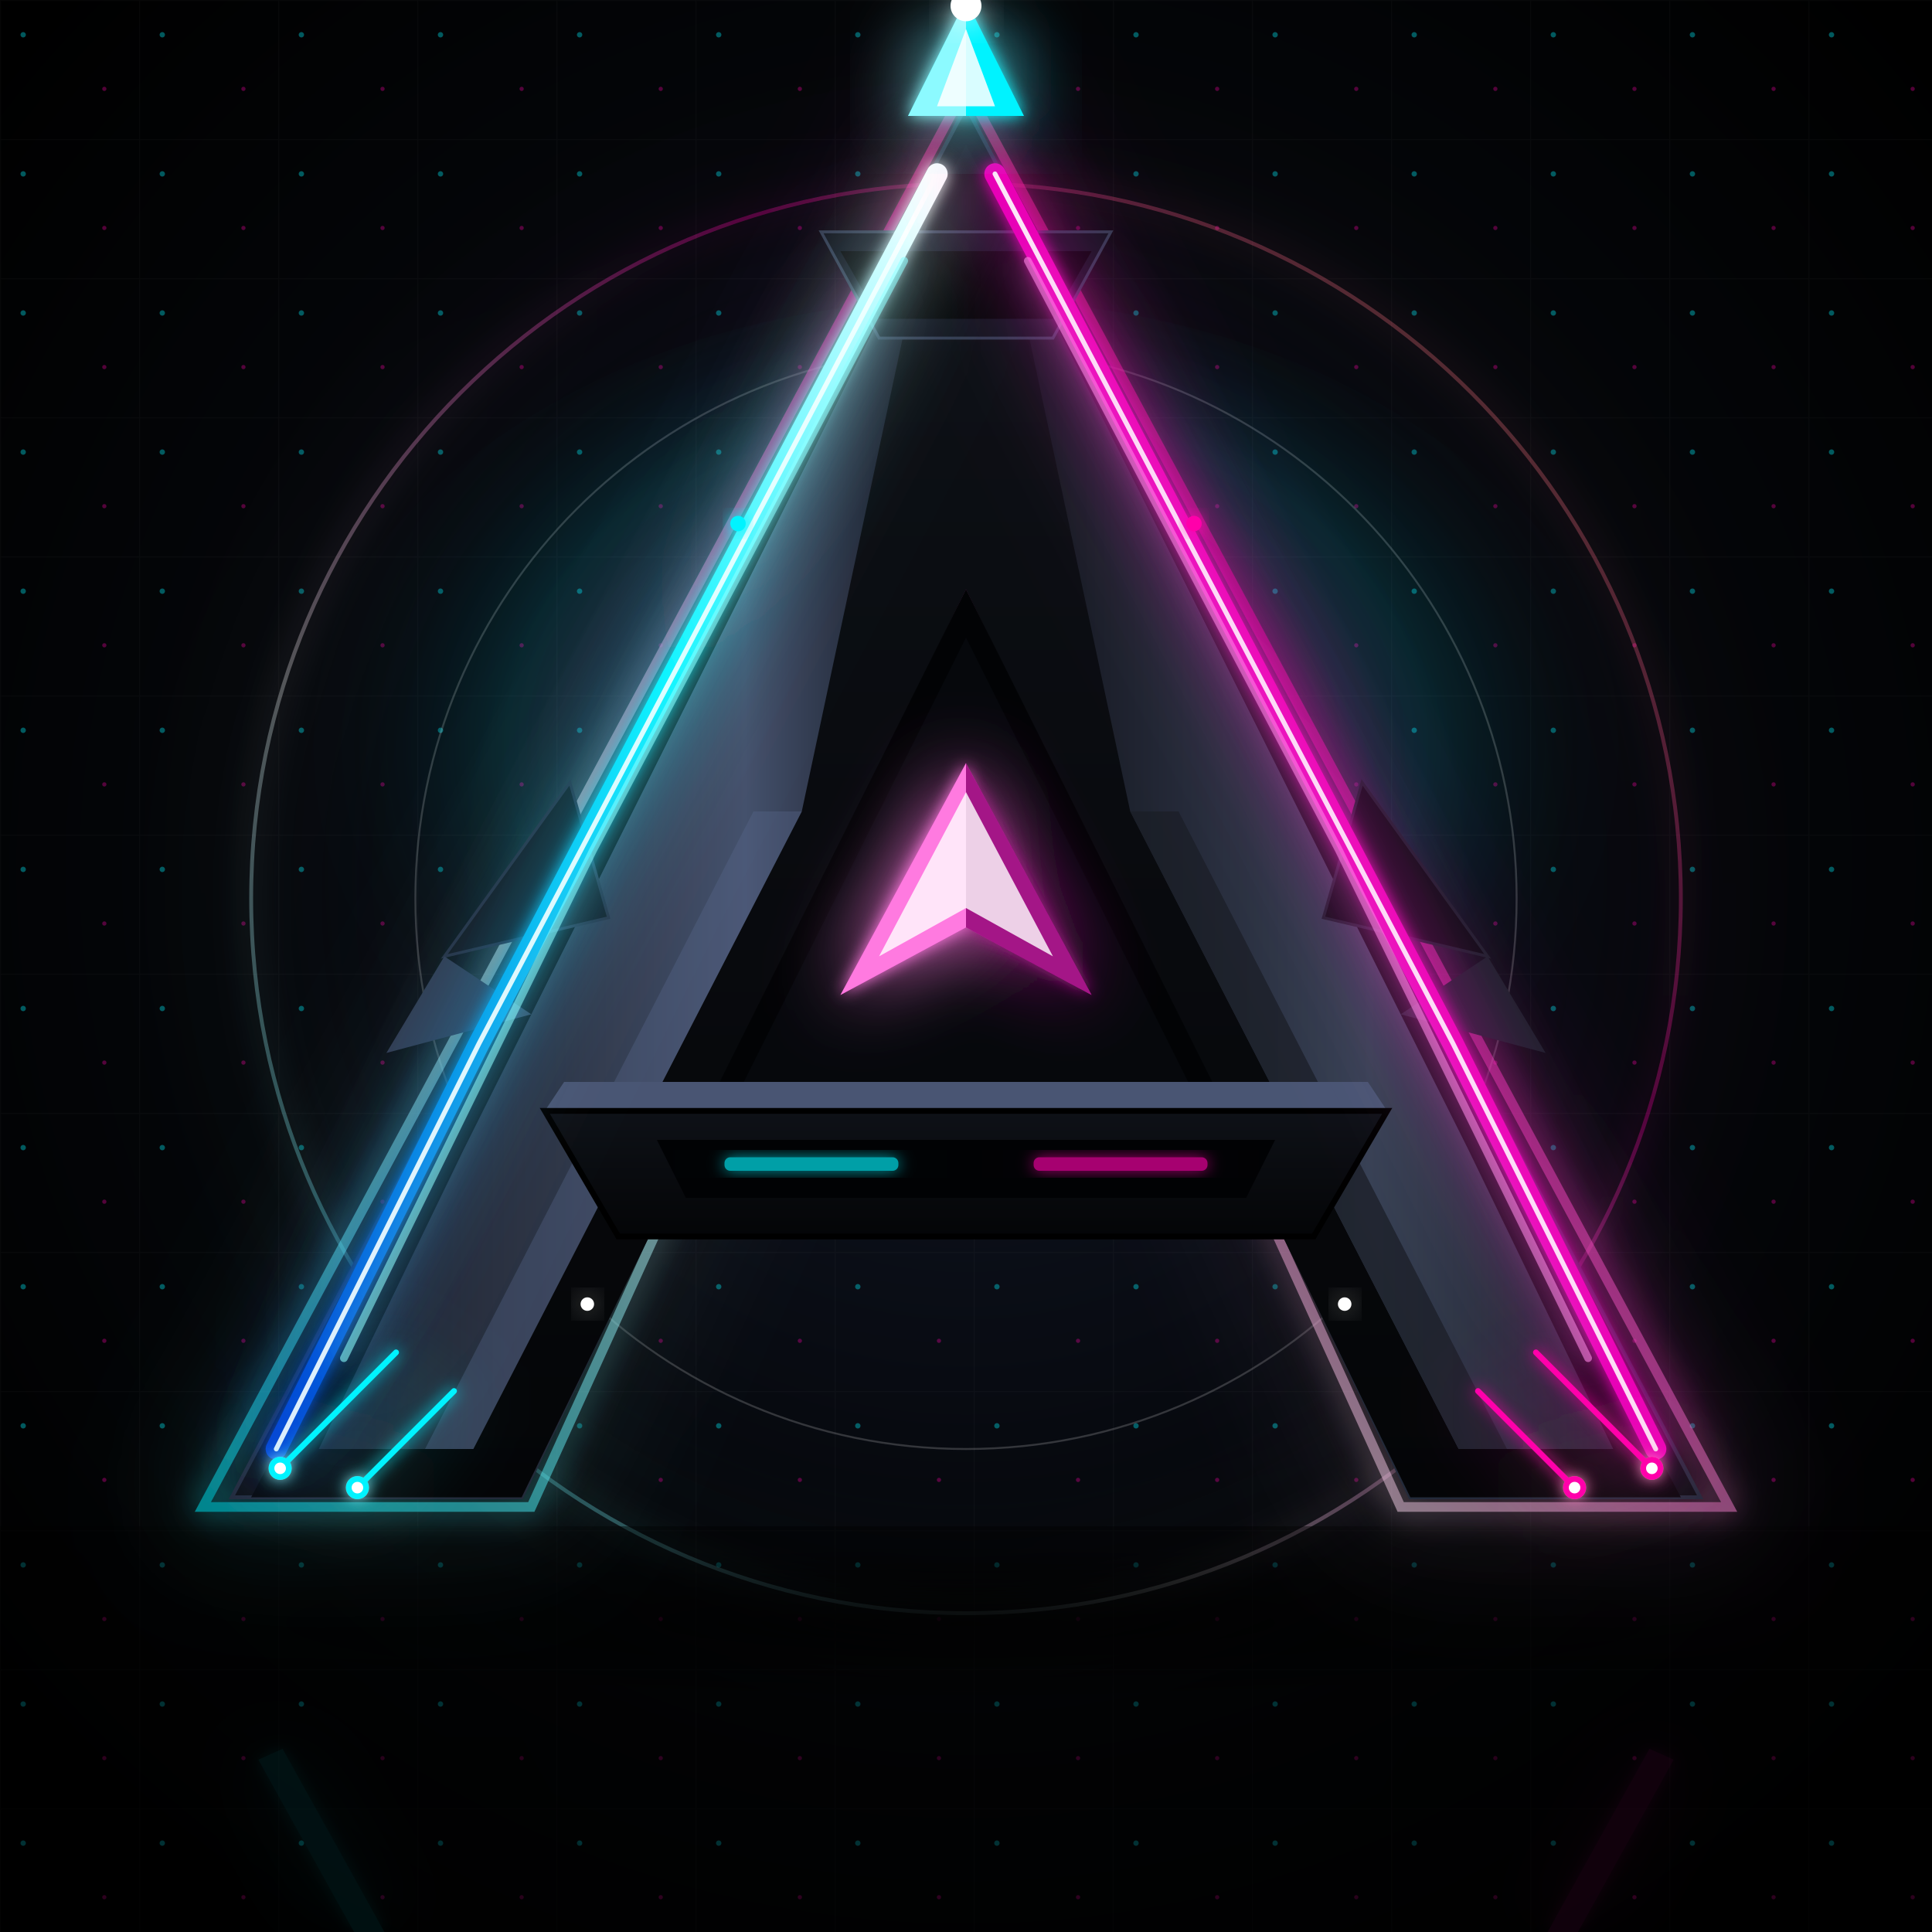
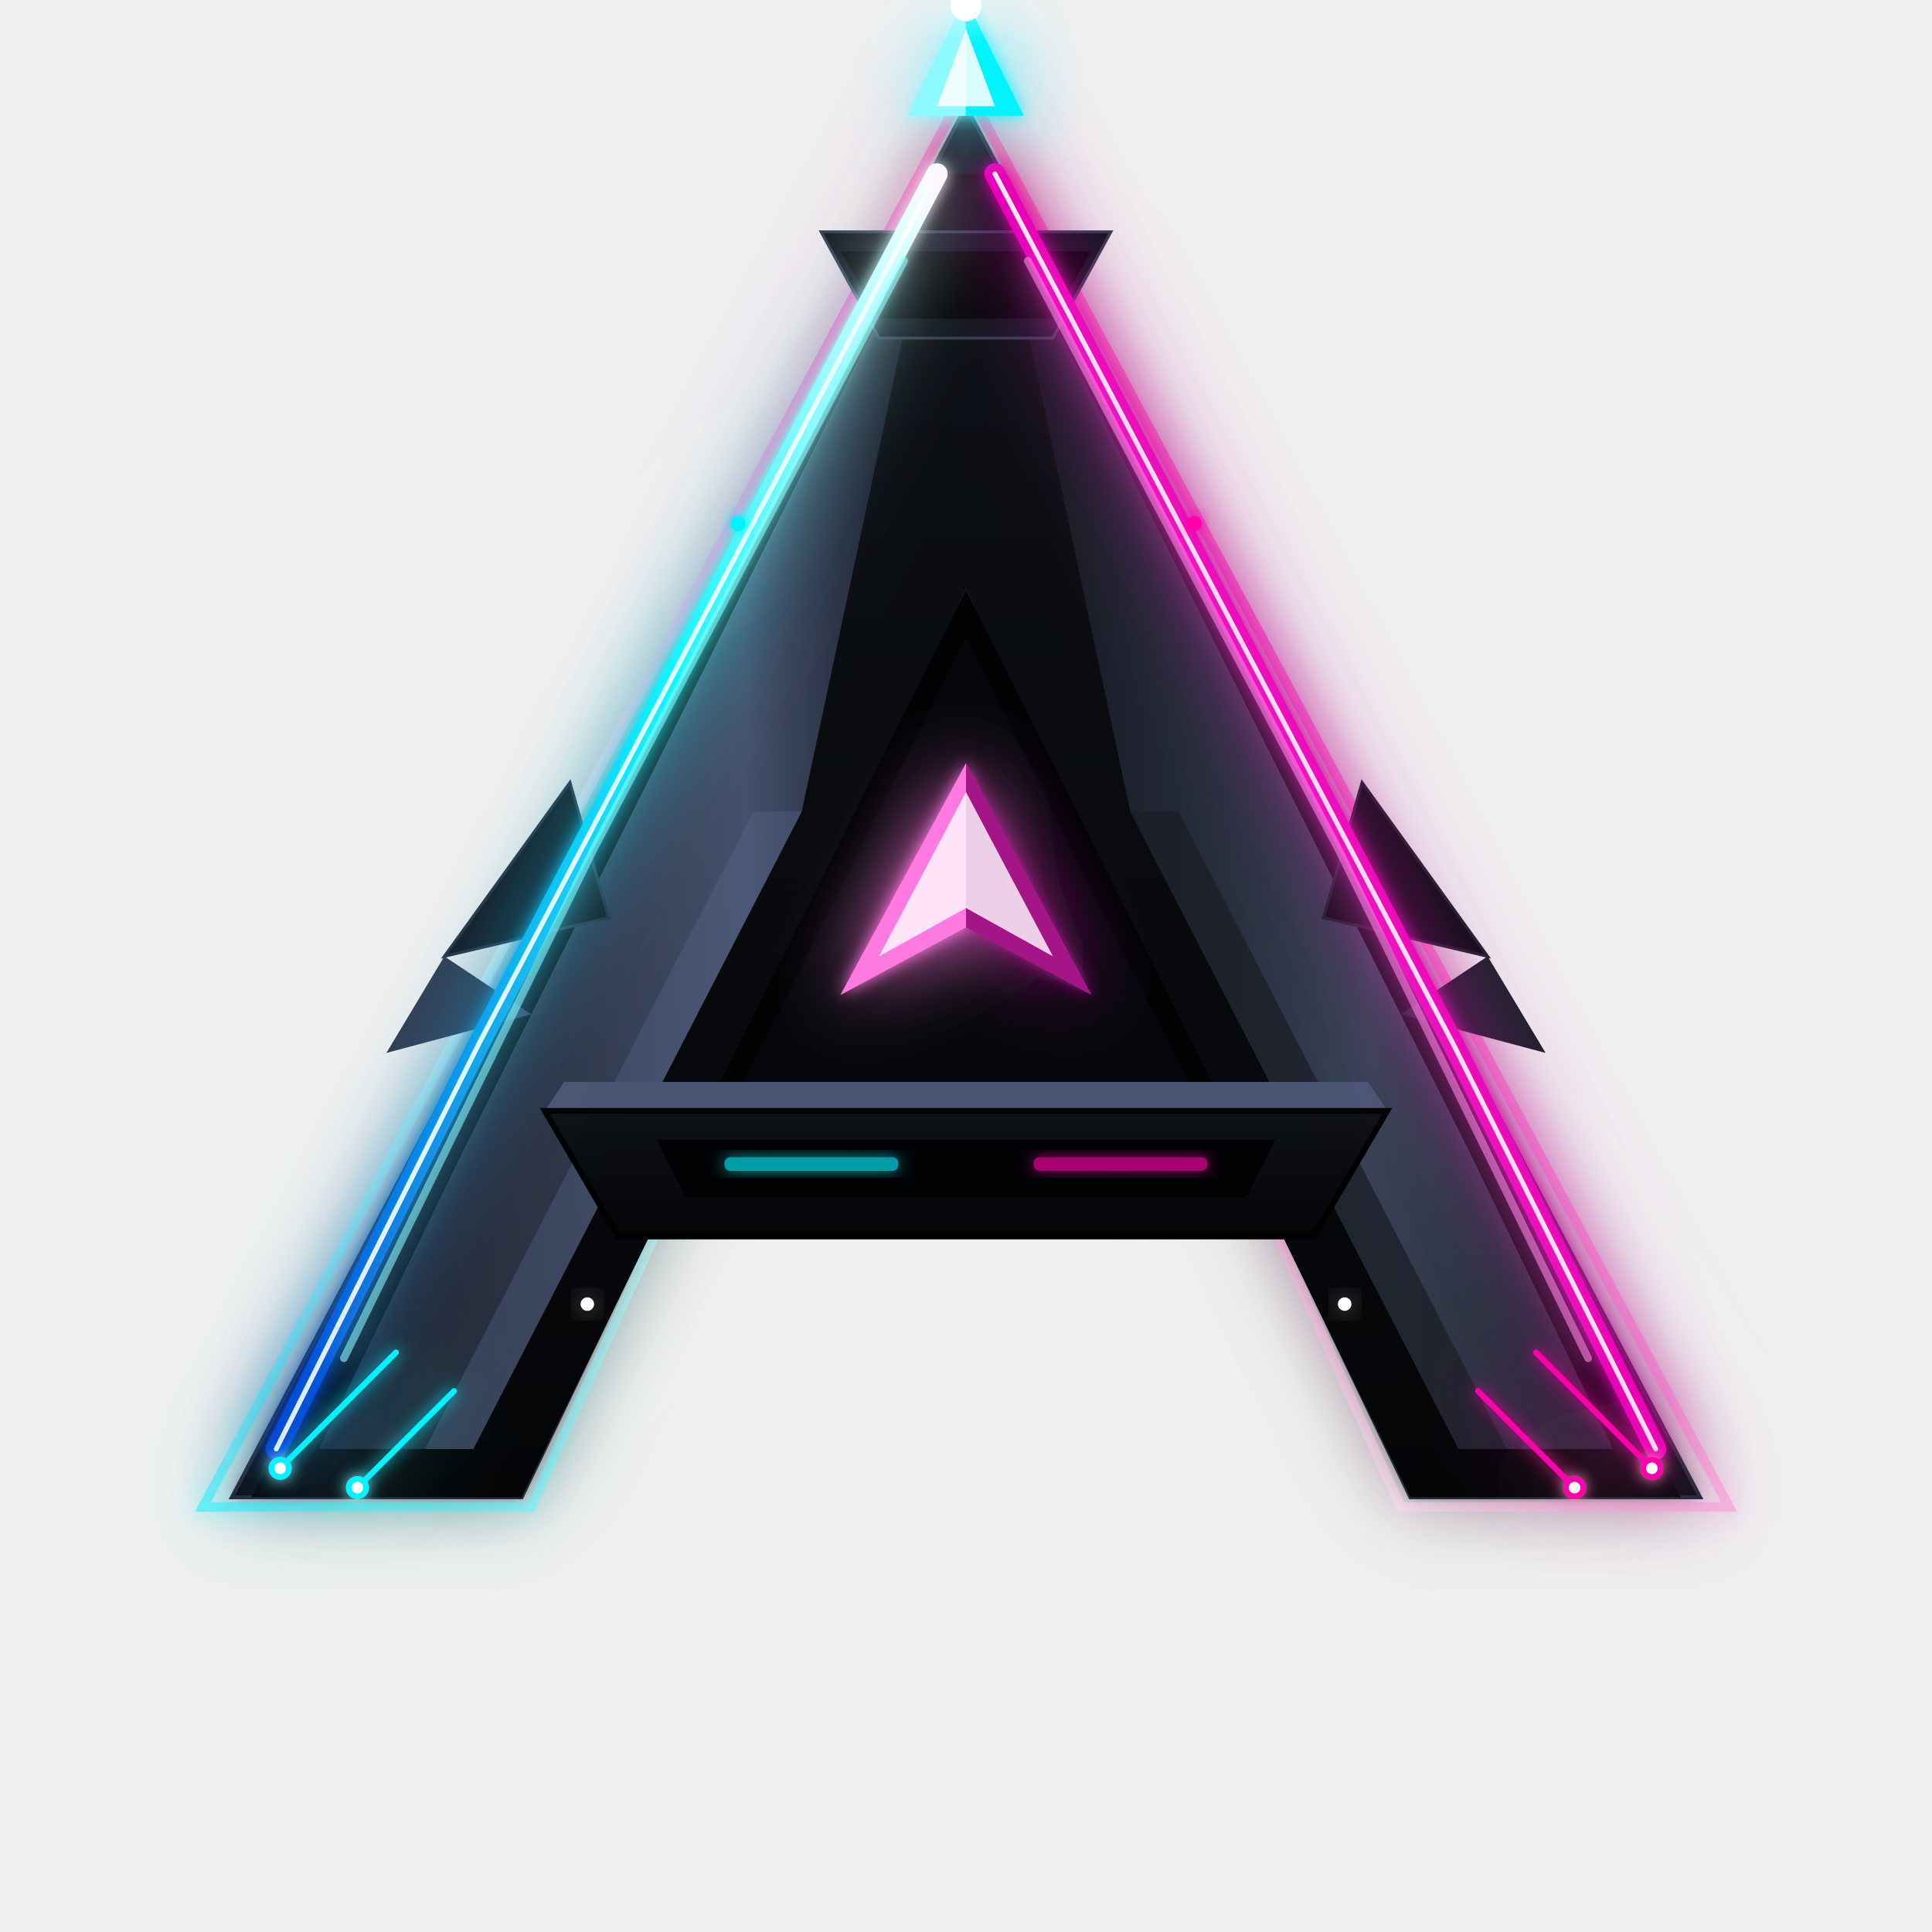
- <svg xmlns="http://www.w3.org/2000/svg" viewBox="0 0 1000 1000" width="100%" height="100%">
+ <svg xmlns="http://www.w3.org/2000/svg" viewBox="0 0 1000 1000" width="160" height="160">
  <defs>
-     <radialGradient id="bgGlow" cx="50%" cy="45%" r="65%">
-       <stop offset="0%" stop-color="#111625" />
-       <stop offset="60%" stop-color="#040609" />
-       <stop offset="100%" stop-color="#000000" />
-     </radialGradient>
-     <radialGradient id="floorShadow" cx="50%" cy="50%" r="50%">
-       <stop offset="0%" stop-color="#000000" stop-opacity="0.9" />
-       <stop offset="70%" stop-color="#000000" stop-opacity="0.3" />
-       <stop offset="100%" stop-color="#000000" stop-opacity="0" />
-     </radialGradient>
    <filter id="neonCyan" x="-50%" y="-50%" width="200%" height="200%">
      <feGaussianBlur stdDeviation="4" result="tight" />
      <feGaussianBlur stdDeviation="20" result="wide" />
      <feMerge>
        <feMergeNode in="wide" />
        <feMergeNode in="tight" />
        <feMergeNode in="SourceGraphic" />
      </feMerge>
    </filter>
    <filter id="neonMagenta" x="-50%" y="-50%" width="200%" height="200%">
      <feGaussianBlur stdDeviation="4" result="tight" />
      <feGaussianBlur stdDeviation="20" result="wide" />
      <feMerge>
        <feMergeNode in="wide" />
        <feMergeNode in="tight" />
        <feMergeNode in="SourceGraphic" />
      </feMerge>
    </filter>
    <linearGradient id="metalLeft" x1="0%" y1="0%" x2="100%" y2="0%">
      <stop offset="0%" stop-color="#1a1e29" />
      <stop offset="40%" stop-color="#2d3547" />
      <stop offset="70%" stop-color="#44506b" />
      <stop offset="100%" stop-color="#141721" />
    </linearGradient>
    <linearGradient id="metalRight" x1="0%" y1="0%" x2="100%" y2="0%">
      <stop offset="0%" stop-color="#11131a" />
      <stop offset="30%" stop-color="#242a38" />
      <stop offset="60%" stop-color="#374154" />
      <stop offset="100%" stop-color="#1b1f29" />
    </linearGradient>
    <linearGradient id="darkBase" x1="0%" y1="0%" x2="0%" y2="100%">
      <stop offset="0%" stop-color="#0e1117" />
      <stop offset="100%" stop-color="#040507" />
    </linearGradient>
    <linearGradient id="cyanCore" x1="0%" y1="100%" x2="100%" y2="0%">
      <stop offset="0%" stop-color="#003cd2" />
      <stop offset="60%" stop-color="#00f3ff" />
      <stop offset="100%" stop-color="#ffffff" />
    </linearGradient>
    <linearGradient id="magentaCore" x1="0%" y1="100%" x2="100%" y2="0%">
      <stop offset="0%" stop-color="#7700ee" />
      <stop offset="60%" stop-color="#ff00aa" />
      <stop offset="100%" stop-color="#ffffff" />
    </linearGradient>
    <linearGradient id="prismEdge" x1="0%" y1="100%" x2="100%" y2="0%">
      <stop offset="0%" stop-color="#00f3ff" />
      <stop offset="34%" stop-color="#ffffff" />
      <stop offset="66%" stop-color="#ff00aa" />
      <stop offset="100%" stop-color="#ffd166" />
    </linearGradient>
-     <radialGradient id="hotCore" cx="50%" cy="42%" r="48%">
-       <stop offset="0%" stop-color="#ffffff" stop-opacity="0.95" />
-       <stop offset="35%" stop-color="#ff47d7" stop-opacity="0.38" />
-       <stop offset="68%" stop-color="#00f3ff" stop-opacity="0.18" />
-       <stop offset="100%" stop-color="#000000" stop-opacity="0" />
-     </radialGradient>
-     <pattern id="starGrid" width="72" height="72" patternUnits="userSpaceOnUse">
-       <path d="M 72 0 L 0 0 0 72" fill="none" stroke="#ffffff" stroke-opacity="0.035" stroke-width="1" />
-       <circle cx="12" cy="18" r="1.4" fill="#00f3ff" opacity="0.45" />
-       <circle cx="54" cy="46" r="1.1" fill="#ff00aa" opacity="0.4" />
-     </pattern>
    <filter id="hotBloom" x="-70%" y="-70%" width="240%" height="240%">
      <feGaussianBlur stdDeviation="8" result="tight" />
      <feGaussianBlur stdDeviation="32" result="wide" />
      <feColorMatrix in="wide" type="matrix" values="1 0 0 0 0.12  0 1 0 0 0.04  0 0 1 0 0.28  0 0 0 1.2 0" result="tinted" />
      <feMerge>
        <feMergeNode in="tinted" />
        <feMergeNode in="tight" />
        <feMergeNode in="SourceGraphic" />
      </feMerge>
    </filter>
    <style>
-       .energy-ring { animation: breathe 4.8s ease-in-out infinite; transform-origin: 500px 500px; }
      .electric-line { animation: pulse 2.6s ease-in-out infinite; }
      .spark { animation: twinkle 3.4s ease-in-out infinite; transform-origin: center; }
-       @keyframes breathe {
-         0%, 100% { opacity: 0.22; transform: scale(0.98); }
-         50% { opacity: 0.52; transform: scale(1.04); }
-       }
      @keyframes pulse {
        0%, 100% { opacity: 0.76; stroke-width: 9; }
        50% { opacity: 1; stroke-width: 13; }
      }
      @keyframes twinkle {
        0%, 100% { opacity: 0.28; transform: scale(0.75); }
        50% { opacity: 1; transform: scale(1.2); }
      }
    </style>
  </defs>
-   <rect width="1000" height="1000" fill="url(#bgGlow)" />
-   <rect width="1000" height="1000" fill="url(#starGrid)" opacity="0.8" />
-   <circle class="energy-ring" cx="500" cy="465" r="370" fill="none" stroke="url(#prismEdge)" stroke-width="2" opacity="0.32" filter="url(#hotBloom)" />
-   <circle class="energy-ring" cx="500" cy="465" r="285" fill="none" stroke="#ffffff" stroke-width="1" opacity="0.18" />
-   <ellipse cx="500" cy="430" rx="360" ry="275" fill="url(#hotCore)" opacity="0.62" />
-   <ellipse cx="500" cy="840" rx="430" ry="40" fill="url(#floorShadow)" opacity="0.85" />
-   <g transform="translate(0, 1610) scale(1, -0.9)" opacity="0.12">
-     <polygon points="500,90 870,790 730,790 500,320 270,790 130,790" fill="#000000" />
-     <path d="M 485,110 L 250,560 L 140,780" fill="none" stroke="#00f3ff" stroke-width="14" filter="url(#neonCyan)" />
-     <path d="M 515,110 L 750,560 L 860,780" fill="none" stroke="#ff00aa" stroke-width="14" filter="url(#neonMagenta)" />
-   </g>
-   <rect x="0" y="790" width="1000" height="210" fill="#000000" opacity="0.45" />
  <g transform="translate(0, -15)">
    <polygon points="500,70 880,790 730,790 500,310 270,790 120,790" fill="#000000" opacity="0.5" filter="url(#neonCyan)" />
    <polygon points="500,60 895,795 725,795 500,300 275,795 105,795" fill="none" stroke="url(#prismEdge)" stroke-width="5" opacity="0.55" filter="url(#hotBloom)" />
    <polygon points="500,70 880,790 730,790 500,310 270,790 120,790" fill="#0c0e14" stroke="#232a3a" stroke-width="2" />
    <polygon points="500,90 500,320 270,790 130,790" fill="url(#darkBase)" />
    <polygon points="480,130 420,250 240,610 165,765 245,765 415,435" fill="url(#metalLeft)" />
    <polygon points="415,435 245,765 220,765 390,435" fill="#59688c" opacity="0.35" />
    <polygon points="500,90 500,320 730,790 870,790" fill="url(#darkBase)" />
    <polygon points="520,130 580,250 760,610 835,765 755,765 585,435" fill="url(#metalRight)" />
    <polygon points="585,435 755,765 780,765 610,435" fill="#191d26" opacity="0.75" />
    <polygon points="500,320 660,640 340,640" fill="#020305" />
    <polygon points="500,345 635,615 365,615" fill="#06080c" />
    <polygon points="292,575 708,575 718,590 282,590" fill="#495573" />
    <polygon points="282,590 718,590 680,655 320,655" fill="url(#darkBase)" stroke="#000000" stroke-width="3" />
    <polygon points="340,605 660,605 645,635 355,635" fill="#010204" />
    <rect x="375" y="614" width="90" height="7" rx="3" fill="#00f3ff" opacity="0.65" filter="url(#neonCyan)" />
    <rect x="535" y="614" width="90" height="7" rx="3" fill="#ff00aa" opacity="0.65" filter="url(#neonMagenta)" />
    <polygon points="230,510 295,420 315,490" fill="#151921" stroke="#293042" stroke-width="1.5" />
    <polygon points="230,510 200,560 275,540" fill="#323b50" />
    <polygon points="770,510 705,420 685,490" fill="#0b0d12" stroke="#1c202b" stroke-width="1.5" />
    <polygon points="770,510 800,560 725,540" fill="#1c202b" />
    <polygon points="425,135 575,135 545,190 455,190" fill="#11141e" stroke="#323b50" stroke-width="1.5" />
    <polygon points="435,145 565,145 545,180 455,180" fill="#040507" />
    <line x1="440" y1="160" x2="475" y2="160" stroke="#00f3ff" stroke-width="3.5" stroke-linecap="round" filter="url(#neonCyan)" />
    <line x1="560" y1="160" x2="525" y2="160" stroke="#ff00aa" stroke-width="3.5" stroke-linecap="round" filter="url(#neonMagenta)" />
    <path class="electric-line" d="M 485,105 L 248,555 L 143,765" fill="none" stroke="url(#cyanCore)" stroke-width="11" stroke-linecap="round" filter="url(#neonCyan)" />
    <path d="M 485,105 L 248,555 L 143,765" fill="none" stroke="#ffffff" stroke-width="2.5" stroke-linecap="round" opacity="0.9" />
    <path d="M 468,150 L 307,455 L 178,718" fill="none" stroke="#8fffff" stroke-width="4" stroke-linecap="round" opacity="0.62" filter="url(#hotBloom)" />
    <path class="electric-line" d="M 515,105 L 752,555 L 857,765" fill="none" stroke="url(#magentaCore)" stroke-width="11" stroke-linecap="round" filter="url(#neonMagenta)" />
    <path d="M 515,105 L 752,555 L 857,765" fill="none" stroke="#ffffff" stroke-width="2.5" stroke-linecap="round" opacity="0.9" />
    <path d="M 532,150 L 693,455 L 822,718" fill="none" stroke="#ff8be8" stroke-width="4" stroke-linecap="round" opacity="0.62" filter="url(#hotBloom)" />
    <g filter="url(#neonMagenta)">
      <polygon points="500,410 565,530 500,495 435,530" fill="#ff21cc" />
      <polygon points="500,410 500,495 435,530" fill="#ffffff" opacity="0.4" />
      <polygon points="500,410 565,530 500,495" fill="#1b0021" opacity="0.4" />
    </g>
    <polygon points="500,425 545,510 500,485 455,510" fill="#ffffff" opacity="0.8" />
    <g filter="url(#neonCyan)">
      <polygon points="500,15 530,75 470,75" fill="#00f3ff" />
      <polygon points="500,15 500,75 470,75" fill="#ffffff" opacity="0.55" />
    </g>
    <polygon points="500,30 515,70 485,70" fill="#ffffff" opacity="0.85" />
    <circle class="spark" cx="500" cy="18" r="8" fill="#ffffff" filter="url(#hotBloom)" />
    <circle class="spark" cx="382" cy="286" r="4" fill="#00f3ff" filter="url(#neonCyan)" />
    <circle class="spark" cx="618" cy="286" r="4" fill="#ff00aa" filter="url(#neonMagenta)" />
    <circle class="spark" cx="304" cy="690" r="3.5" fill="#ffffff" filter="url(#hotBloom)" />
    <circle class="spark" cx="696" cy="690" r="3.5" fill="#ffffff" filter="url(#hotBloom)" />
    <g fill="none" stroke="#00f3ff" stroke-width="3" stroke-linecap="round" filter="url(#neonCyan)">
      <path d="M 205,715 L 145,775 M 235,735 L 185,785" />
      <circle cx="145" cy="775" r="4.5" fill="#ffffff" />
      <circle cx="185" cy="785" r="4.5" fill="#ffffff" />
    </g>
    <g fill="none" stroke="#ff00aa" stroke-width="3" stroke-linecap="round" filter="url(#neonMagenta)">
      <path d="M 795,715 L 855,775 M 765,735 L 815,785" />
      <circle cx="855" cy="775" r="4.5" fill="#ffffff" />
      <circle cx="815" cy="785" r="4.5" fill="#ffffff" />
    </g>
  </g>
</svg>
